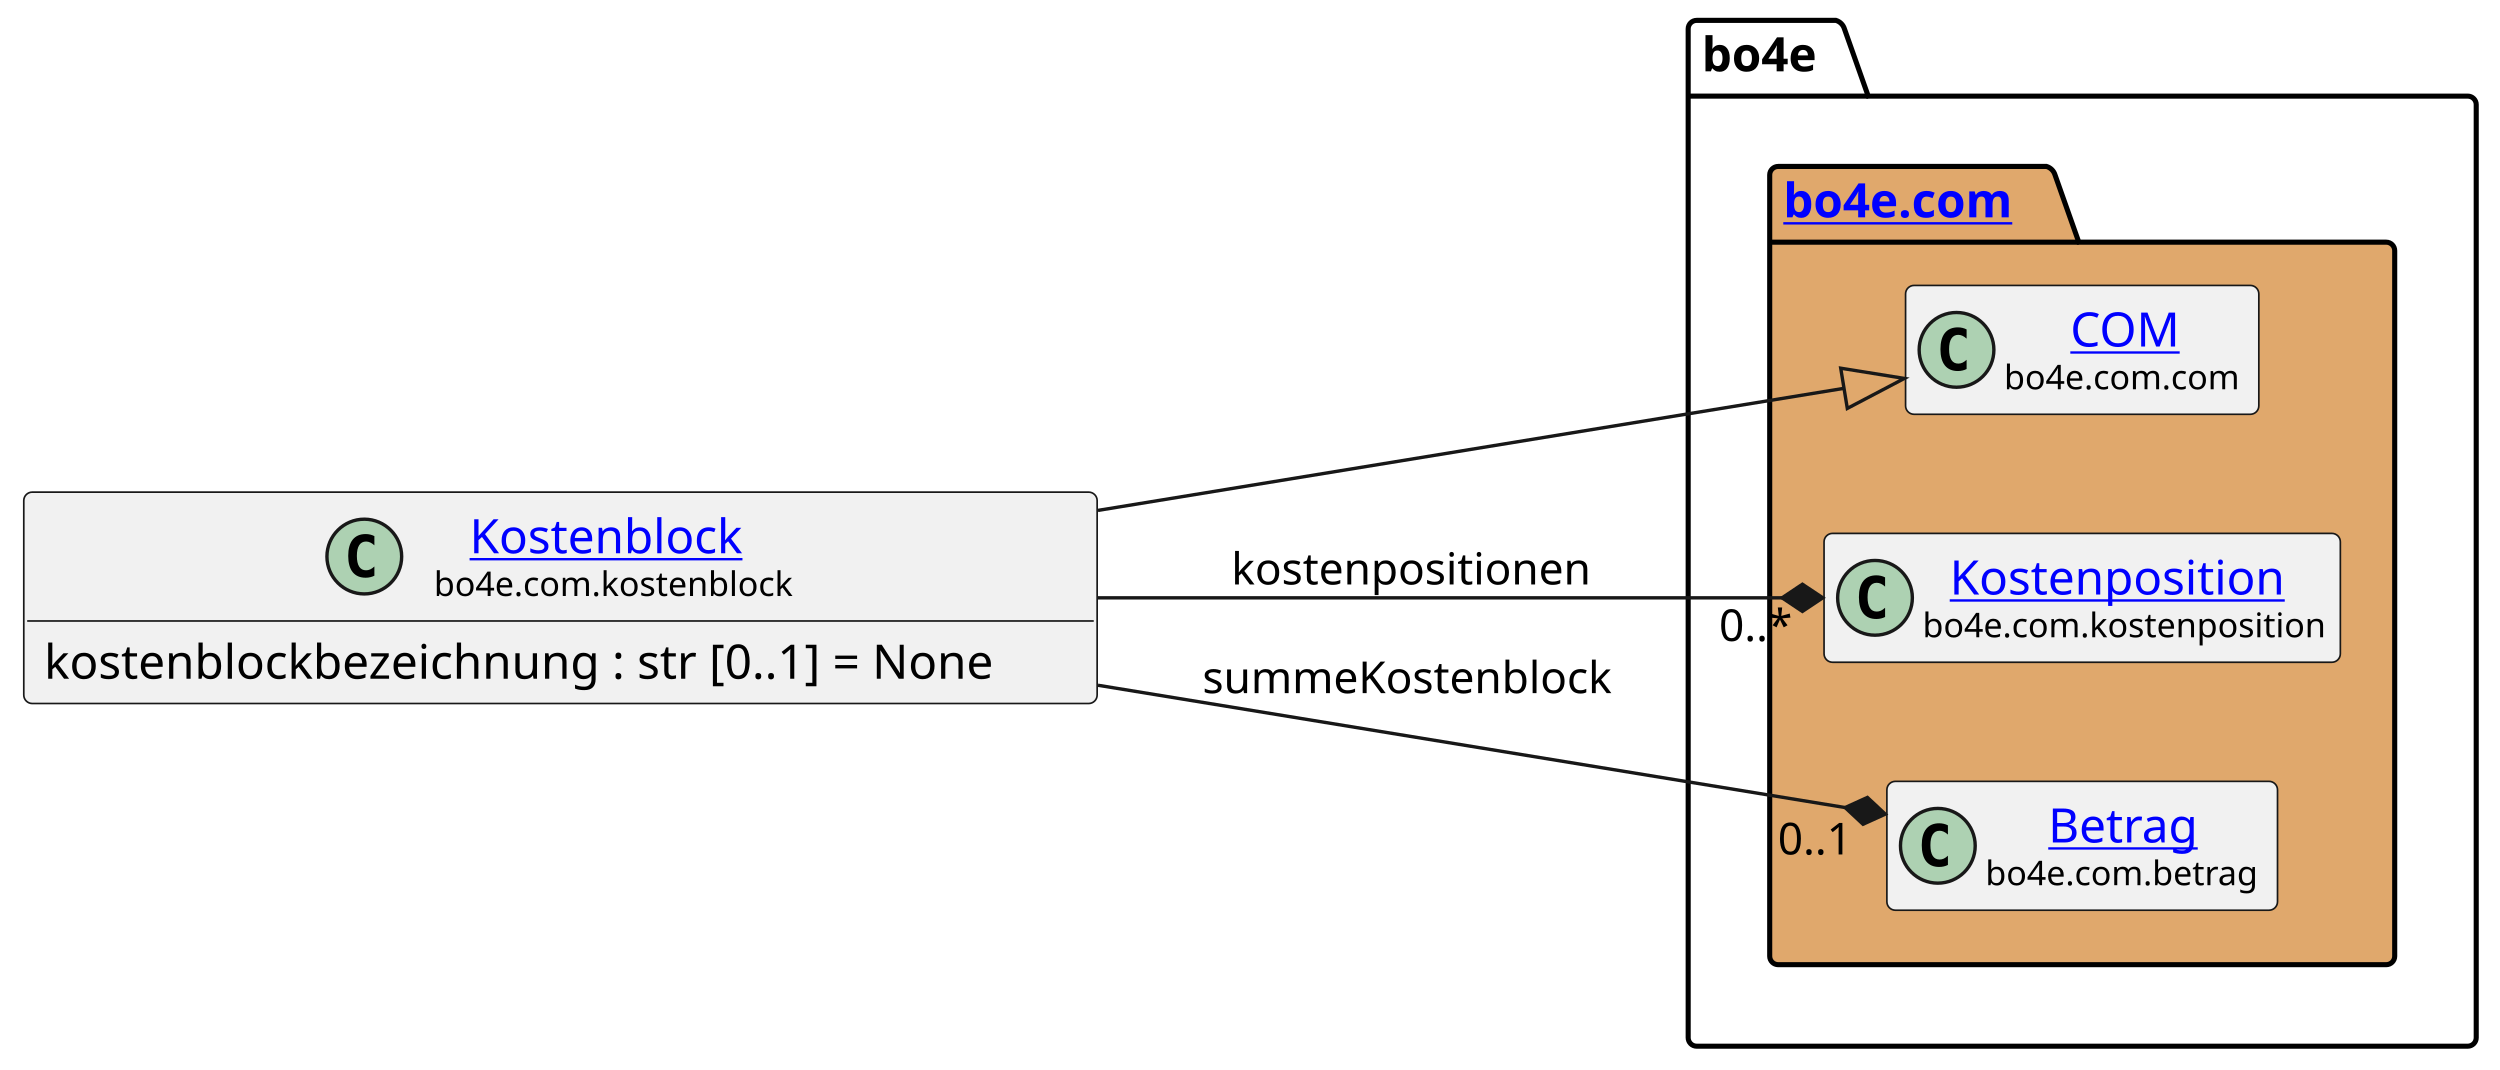
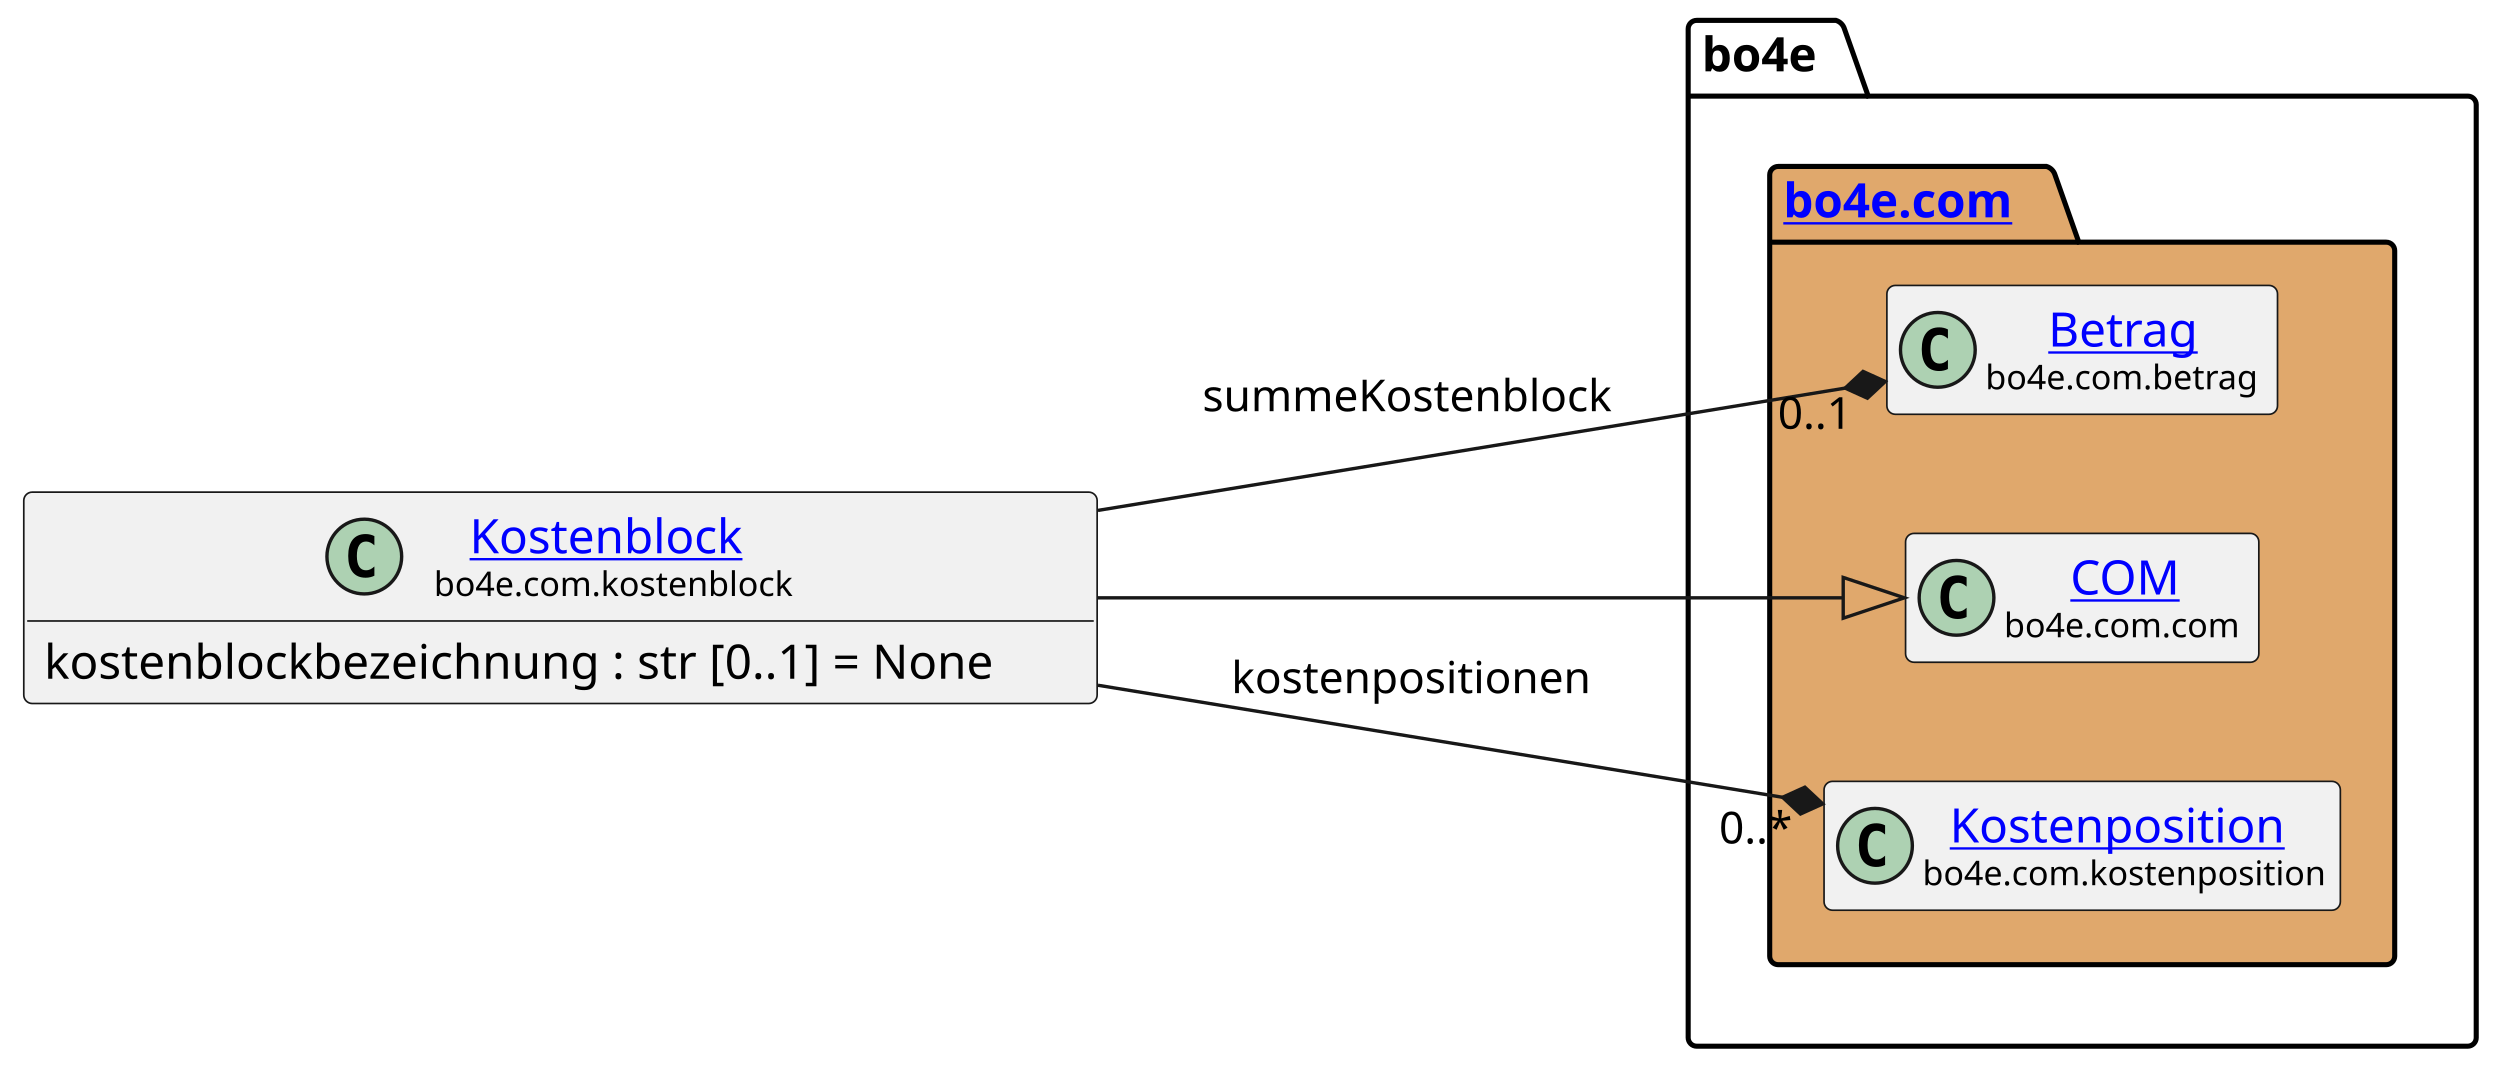
<svg xmlns="http://www.w3.org/2000/svg" xmlns:xlink="http://www.w3.org/1999/xlink" contentStyleType="text/css" height="315px" preserveAspectRatio="none" style="width:736px;height:315px;background:#FFFFFF;" version="1.1" viewBox="0 0 736 315" width="736px" zoomAndPan="magnify">
  <defs />
  <g>
    <g id="cluster_bo4e">
      <path d="M499.5,6 L540.5,6 A3.75,3.75 0 0 1 543,8.5 L550,28.297 L726.5,28.297 A2.5,2.5 0 0 1 729,30.797 L729,305.5 A2.5,2.5 0 0 1 726.5,308 L499.5,308 A2.5,2.5 0 0 1 497,305.5 L497,8.5 A2.5,2.5 0 0 1 499.5,6 " fill="none" style="stroke:#000000;stroke-width:1.5;" />
      <line style="stroke:#000000;stroke-width:1.5;" x1="497" x2="550" y1="28.297" y2="28.297" />
      <text fill="#000000" font-family="sans-serif" font-size="14" font-weight="bold" lengthAdjust="spacing" textLength="40" x="501" y="20.995">bo4e</text>
    </g>
    <g id="cluster_com">
      <path d="M523.5,49 L602.5,49 A3.75,3.75 0 0 1 605,51.5 L612,71.297 L702.5,71.297 A2.5,2.5 0 0 1 705,73.797 L705,281.5 A2.5,2.5 0 0 1 702.5,284 L523.5,284 A2.5,2.5 0 0 1 521,281.5 L521,51.5 A2.5,2.5 0 0 1 523.5,49 " fill="#E0A86C" style="stroke:#000000;stroke-width:1.5;" />
      <line style="stroke:#000000;stroke-width:1.5;" x1="521" x2="612" y1="71.297" y2="71.297" />
      <a href="https://bo4e.github.io/BO4E-python/latest/api/bo4e.com.html" target="_top" title="https://bo4e.github.io/BO4E-python/latest/api/bo4e.com.html" xlink:actuate="onRequest" xlink:href="https://bo4e.github.io/BO4E-python/latest/api/bo4e.com.html" xlink:show="new" xlink:title="https://bo4e.github.io/BO4E-python/latest/api/bo4e.com.html" xlink:type="simple">
        <text fill="#0000FF" font-family="sans-serif" font-size="14" font-weight="bold" lengthAdjust="spacing" text-decoration="underline" textLength="78" x="525" y="63.995">bo4e.com</text>
      </a>
    </g>
+     <g id="elem_Betrag">
+       <rect codeLine="8" fill="#F1F1F1" height="37.938" id="Betrag" rx="2.5" ry="2.5" style="stroke:#181818;stroke-width:0.5;" width="115" x="555.5" y="84.03" />
+       <ellipse cx="570.5" cy="102.999" fill="#ADD1B2" rx="11" ry="11" style="stroke:#181818;stroke-width:1.0;" />
+       <path d="M573.469,108.639 Q572.891,108.936 572.25,109.077 Q571.609,109.233 570.906,109.233 Q568.406,109.233 567.078,107.593 Q565.766,105.936 565.766,102.811 Q565.766,99.686 567.078,98.03 Q568.406,96.374 570.906,96.374 Q571.609,96.374 572.25,96.53 Q572.906,96.686 573.469,96.983 L573.469,99.702 Q572.844,99.124 572.25,98.858 Q571.656,98.577 571.031,98.577 Q569.688,98.577 569,99.655 Q568.312,100.718 568.312,102.811 Q568.312,104.905 569,105.983 Q569.688,107.046 571.031,107.046 Q571.656,107.046 572.25,106.78 Q572.844,106.499 573.469,105.921 L573.469,108.639 Z " fill="#000000" />
+       <a href="https://bo4e.github.io/BO4E-python/latest/api/bo4e.com.html#bo4e.com.betrag.Betrag" target="_top" title="https://bo4e.github.io/BO4E-python/latest/api/bo4e.com.html#bo4e.com.betrag.Betrag" xlink:actuate="onRequest" xlink:href="https://bo4e.github.io/BO4E-python/latest/api/bo4e.com.html#bo4e.com.betrag.Betrag" xlink:show="new" xlink:title="https://bo4e.github.io/BO4E-python/latest/api/bo4e.com.html#bo4e.com.betrag.Betrag" xlink:type="simple">
+         <text fill="#0000FF" font-family="sans-serif" font-size="14" lengthAdjust="spacing" text-decoration="underline" textLength="46" x="603" y="102.025">Betrag</text>
+       </a>
+       <text fill="#000000" font-family="sans-serif" font-size="10" lengthAdjust="spacing" textLength="83" x="584.5" y="114.609">bo4e.com.betrag</text>
+     </g>
    <g id="elem_COM">
-       <rect codeLine="8" fill="#F1F1F1" height="37.938" id="COM" rx="2.5" ry="2.5" style="stroke:#181818;stroke-width:0.5;" width="104" x="561" y="84.03" />
-       <ellipse cx="576" cy="102.999" fill="#ADD1B2" rx="11" ry="11" style="stroke:#181818;stroke-width:1.0;" />
-       <path d="M578.969,108.639 Q578.391,108.936 577.75,109.077 Q577.109,109.233 576.406,109.233 Q573.906,109.233 572.578,107.593 Q571.266,105.936 571.266,102.811 Q571.266,99.686 572.578,98.03 Q573.906,96.374 576.406,96.374 Q577.109,96.374 577.75,96.53 Q578.406,96.686 578.969,96.983 L578.969,99.702 Q578.344,99.124 577.75,98.858 Q577.156,98.577 576.531,98.577 Q575.188,98.577 574.5,99.655 Q573.812,100.718 573.812,102.811 Q573.812,104.905 574.5,105.983 Q575.188,107.046 576.531,107.046 Q577.156,107.046 577.75,106.78 Q578.344,106.499 578.969,105.921 L578.969,108.639 Z " fill="#000000" />
+       <rect codeLine="9" fill="#F1F1F1" height="37.938" id="COM" rx="2.5" ry="2.5" style="stroke:#181818;stroke-width:0.5;" width="104" x="561" y="157.03" />
+       <ellipse cx="576" cy="175.999" fill="#ADD1B2" rx="11" ry="11" style="stroke:#181818;stroke-width:1.0;" />
+       <path d="M578.969,181.639 Q578.391,181.936 577.75,182.077 Q577.109,182.233 576.406,182.233 Q573.906,182.233 572.578,180.593 Q571.266,178.936 571.266,175.811 Q571.266,172.686 572.578,171.03 Q573.906,169.374 576.406,169.374 Q577.109,169.374 577.75,169.53 Q578.406,169.686 578.969,169.983 L578.969,172.702 Q578.344,172.124 577.75,171.858 Q577.156,171.577 576.531,171.577 Q575.188,171.577 574.5,172.655 Q573.812,173.718 573.812,175.811 Q573.812,177.905 574.5,178.983 Q575.188,180.046 576.531,180.046 Q577.156,180.046 577.75,179.78 Q578.344,179.499 578.969,178.921 L578.969,181.639 Z " fill="#000000" />
      <a href="https://bo4e.github.io/BO4E-python/latest/api/bo4e.com.html#bo4e.com.com.COM" target="_top" title="https://bo4e.github.io/BO4E-python/latest/api/bo4e.com.html#bo4e.com.com.COM" xlink:actuate="onRequest" xlink:href="https://bo4e.github.io/BO4E-python/latest/api/bo4e.com.html#bo4e.com.com.COM" xlink:show="new" xlink:title="https://bo4e.github.io/BO4E-python/latest/api/bo4e.com.html#bo4e.com.com.COM" xlink:type="simple">
-         <text fill="#0000FF" font-family="sans-serif" font-size="14" lengthAdjust="spacing" text-decoration="underline" textLength="33" x="609.5" y="102.025">COM</text>
+         <text fill="#0000FF" font-family="sans-serif" font-size="14" lengthAdjust="spacing" text-decoration="underline" textLength="33" x="609.5" y="175.025">COM</text>
      </a>
-       <text fill="#000000" font-family="sans-serif" font-size="10" lengthAdjust="spacing" textLength="72" x="590" y="114.609">bo4e.com.com</text>
+       <text fill="#000000" font-family="sans-serif" font-size="10" lengthAdjust="spacing" textLength="72" x="590" y="187.609">bo4e.com.com</text>
    </g>
    <g id="elem_Kostenposition">
-       <rect codeLine="9" fill="#F1F1F1" height="37.938" id="Kostenposition" rx="2.5" ry="2.5" style="stroke:#181818;stroke-width:0.5;" width="152" x="537" y="157.03" />
-       <ellipse cx="552" cy="175.999" fill="#ADD1B2" rx="11" ry="11" style="stroke:#181818;stroke-width:1.0;" />
-       <path d="M554.969,181.639 Q554.391,181.936 553.75,182.077 Q553.109,182.233 552.406,182.233 Q549.906,182.233 548.578,180.593 Q547.266,178.936 547.266,175.811 Q547.266,172.686 548.578,171.03 Q549.906,169.374 552.406,169.374 Q553.109,169.374 553.75,169.53 Q554.406,169.686 554.969,169.983 L554.969,172.702 Q554.344,172.124 553.75,171.858 Q553.156,171.577 552.531,171.577 Q551.188,171.577 550.5,172.655 Q549.812,173.718 549.812,175.811 Q549.812,177.905 550.5,178.983 Q551.188,180.046 552.531,180.046 Q553.156,180.046 553.75,179.78 Q554.344,179.499 554.969,178.921 L554.969,181.639 Z " fill="#000000" />
+       <rect codeLine="10" fill="#F1F1F1" height="37.938" id="Kostenposition" rx="2.5" ry="2.5" style="stroke:#181818;stroke-width:0.5;" width="152" x="537" y="230.03" />
+       <ellipse cx="552" cy="248.999" fill="#ADD1B2" rx="11" ry="11" style="stroke:#181818;stroke-width:1.0;" />
+       <path d="M554.969,254.639 Q554.391,254.936 553.75,255.077 Q553.109,255.233 552.406,255.233 Q549.906,255.233 548.578,253.593 Q547.266,251.936 547.266,248.811 Q547.266,245.686 548.578,244.03 Q549.906,242.374 552.406,242.374 Q553.109,242.374 553.75,242.53 Q554.406,242.686 554.969,242.983 L554.969,245.702 Q554.344,245.124 553.75,244.858 Q553.156,244.577 552.531,244.577 Q551.188,244.577 550.5,245.655 Q549.812,246.718 549.812,248.811 Q549.812,250.905 550.5,251.983 Q551.188,253.046 552.531,253.046 Q553.156,253.046 553.75,252.78 Q554.344,252.499 554.969,251.921 L554.969,254.639 Z " fill="#000000" />
      <a href="https://bo4e.github.io/BO4E-python/latest/api/bo4e.com.html#bo4e.com.kostenposition.Kostenposition" target="_top" title="https://bo4e.github.io/BO4E-python/latest/api/bo4e.com.html#bo4e.com.kostenposition.Kostenposition" xlink:actuate="onRequest" xlink:href="https://bo4e.github.io/BO4E-python/latest/api/bo4e.com.html#bo4e.com.kostenposition.Kostenposition" xlink:show="new" xlink:title="https://bo4e.github.io/BO4E-python/latest/api/bo4e.com.html#bo4e.com.kostenposition.Kostenposition" xlink:type="simple">
-         <text fill="#0000FF" font-family="sans-serif" font-size="14" lengthAdjust="spacing" text-decoration="underline" textLength="104" x="574" y="175.025">Kostenposition</text>
+         <text fill="#0000FF" font-family="sans-serif" font-size="14" lengthAdjust="spacing" text-decoration="underline" textLength="104" x="574" y="248.025">Kostenposition</text>
      </a>
-       <text fill="#000000" font-family="sans-serif" font-size="10" lengthAdjust="spacing" textLength="120" x="566" y="187.609">bo4e.com.kostenposition</text>
-     </g>
-     <g id="elem_Betrag">
-       <rect codeLine="10" fill="#F1F1F1" height="37.938" id="Betrag" rx="2.5" ry="2.5" style="stroke:#181818;stroke-width:0.5;" width="115" x="555.5" y="230.03" />
-       <ellipse cx="570.5" cy="248.999" fill="#ADD1B2" rx="11" ry="11" style="stroke:#181818;stroke-width:1.0;" />
-       <path d="M573.469,254.639 Q572.891,254.936 572.25,255.077 Q571.609,255.233 570.906,255.233 Q568.406,255.233 567.078,253.593 Q565.766,251.936 565.766,248.811 Q565.766,245.686 567.078,244.03 Q568.406,242.374 570.906,242.374 Q571.609,242.374 572.25,242.53 Q572.906,242.686 573.469,242.983 L573.469,245.702 Q572.844,245.124 572.25,244.858 Q571.656,244.577 571.031,244.577 Q569.688,244.577 569,245.655 Q568.312,246.718 568.312,248.811 Q568.312,250.905 569,251.983 Q569.688,253.046 571.031,253.046 Q571.656,253.046 572.25,252.78 Q572.844,252.499 573.469,251.921 L573.469,254.639 Z " fill="#000000" />
-       <a href="https://bo4e.github.io/BO4E-python/latest/api/bo4e.com.html#bo4e.com.betrag.Betrag" target="_top" title="https://bo4e.github.io/BO4E-python/latest/api/bo4e.com.html#bo4e.com.betrag.Betrag" xlink:actuate="onRequest" xlink:href="https://bo4e.github.io/BO4E-python/latest/api/bo4e.com.html#bo4e.com.betrag.Betrag" xlink:show="new" xlink:title="https://bo4e.github.io/BO4E-python/latest/api/bo4e.com.html#bo4e.com.betrag.Betrag" xlink:type="simple">
-         <text fill="#0000FF" font-family="sans-serif" font-size="14" lengthAdjust="spacing" text-decoration="underline" textLength="46" x="603" y="248.025">Betrag</text>
-       </a>
-       <text fill="#000000" font-family="sans-serif" font-size="10" lengthAdjust="spacing" textLength="83" x="584.5" y="260.609">bo4e.com.betrag</text>
+       <text fill="#000000" font-family="sans-serif" font-size="10" lengthAdjust="spacing" textLength="120" x="566" y="260.609">bo4e.com.kostenposition</text>
    </g>
    <g id="elem_Kostenblock">
      <rect codeLine="3" fill="#F1F1F1" height="62.234" id="Kostenblock" rx="2.5" ry="2.5" style="stroke:#181818;stroke-width:0.5;" width="316" x="7" y="144.88" />
      <ellipse cx="107.25" cy="163.849" fill="#ADD1B2" rx="11" ry="11" style="stroke:#181818;stroke-width:1.0;" />
      <path d="M110.219,169.489 Q109.641,169.786 109,169.927 Q108.359,170.083 107.656,170.083 Q105.156,170.083 103.828,168.442 Q102.516,166.786 102.516,163.661 Q102.516,160.536 103.828,158.88 Q105.156,157.224 107.656,157.224 Q108.359,157.224 109,157.38 Q109.656,157.536 110.219,157.833 L110.219,160.552 Q109.594,159.974 109,159.708 Q108.406,159.427 107.781,159.427 Q106.438,159.427 105.75,160.505 Q105.062,161.567 105.062,163.661 Q105.062,165.755 105.75,166.833 Q106.438,167.896 107.781,167.896 Q108.406,167.896 109,167.63 Q109.594,167.349 110.219,166.771 L110.219,169.489 Z " fill="#000000" />
      <a href="https://bo4e.github.io/BO4E-python/latest/api/bo4e.com.html#bo4e.com.kostenblock.Kostenblock" target="_top" title="https://bo4e.github.io/BO4E-python/latest/api/bo4e.com.html#bo4e.com.kostenblock.Kostenblock" xlink:actuate="onRequest" xlink:href="https://bo4e.github.io/BO4E-python/latest/api/bo4e.com.html#bo4e.com.kostenblock.Kostenblock" xlink:show="new" xlink:title="https://bo4e.github.io/BO4E-python/latest/api/bo4e.com.html#bo4e.com.kostenblock.Kostenblock" xlink:type="simple">
        <text fill="#0000FF" font-family="sans-serif" font-size="14" lengthAdjust="spacing" text-decoration="underline" textLength="86" x="138.25" y="162.875">Kostenblock</text>
      </a>
      <text fill="#000000" font-family="sans-serif" font-size="10" lengthAdjust="spacing" textLength="107" x="127.75" y="175.459">bo4e.com.kostenblock</text>
      <line style="stroke:#181818;stroke-width:0.5;" x1="8" x2="322" y1="182.817" y2="182.817" />
      <text fill="#000000" font-family="sans-serif" font-size="14" lengthAdjust="spacing" textLength="304" x="13" y="199.813">kostenblockbezeichnung : str [0..1] = None</text>
    </g>
    <g id="link_Kostenblock_COM">
-       <path codeLine="13" d="M323.24,150.26 C406.38,136.66 485.146,123.768 542.876,114.318 " fill="none" id="Kostenblock-to-COM" style="stroke:#181818;stroke-width:1.0;" />
-       <polygon fill="none" points="560.64,111.41,541.907,108.397,543.846,120.239,560.64,111.41" style="stroke:#181818;stroke-width:1.0;" />
+       <path codeLine="13" d="M323.24,176 C406.38,176 484.91,176 542.64,176 " fill="none" id="Kostenblock-to-COM" style="stroke:#181818;stroke-width:1.0;" />
+       <polygon fill="none" points="560.64,176,542.64,170,542.64,182,560.64,176" style="stroke:#181818;stroke-width:1.0;" />
    </g>
    <g id="link_Kostenblock_Betrag">
-       <path codeLine="14" d="M323.24,201.74 C403.75,214.91 484.968,228.212 543.198,237.742 " fill="none" id="Kostenblock-to-Betrag" style="stroke:#181818;stroke-width:1.0;" />
-       <polygon fill="#181818" points="555.04,239.68,549.765,234.763,543.198,237.742,548.473,242.658,555.04,239.68" style="stroke:#181818;stroke-width:1.0;" />
-       <text fill="#000000" font-family="sans-serif" font-size="13" lengthAdjust="spacing" textLength="126" x="354" y="204.067">summeKostenblock</text>
-       <text fill="#000000" font-family="sans-serif" font-size="13" lengthAdjust="spacing" textLength="24" x="523.388" y="251.555">0..1</text>
+       <path codeLine="14" d="M323.24,150.26 C403.75,137.09 484.968,123.788 543.198,114.258 " fill="none" id="Kostenblock-to-Betrag" style="stroke:#181818;stroke-width:1.0;" />
+       <polygon fill="#181818" points="555.04,112.32,548.473,109.342,543.198,114.258,549.765,117.237,555.04,112.32" style="stroke:#181818;stroke-width:1.0;" />
+       <text fill="#000000" font-family="sans-serif" font-size="13" lengthAdjust="spacing" textLength="126" x="354" y="121.067">summeKostenblock</text>
+       <text fill="#000000" font-family="sans-serif" font-size="13" lengthAdjust="spacing" textLength="24" x="523.388" y="126.234">0..1</text>
    </g>
    <g id="link_Kostenblock_Kostenposition">
-       <path codeLine="15" d="M323.24,176 C395.72,176 466.38,176 524.63,176 " fill="none" id="Kostenblock-to-Kostenposition" style="stroke:#181818;stroke-width:1.0;" />
-       <polygon fill="#181818" points="536.63,176,530.63,172,524.63,176,530.63,180,536.63,176" style="stroke:#181818;stroke-width:1.0;" />
-       <text fill="#000000" font-family="sans-serif" font-size="13" lengthAdjust="spacing" textLength="109" x="362.5" y="172.067">kostenpositionen</text>
-       <text fill="#000000" font-family="sans-serif" font-size="13" lengthAdjust="spacing" textLength="23" x="506.079" y="188.717">0..*</text>
+       <path codeLine="15" d="M323.24,201.74 C395.72,213.6 466.537,225.192 524.787,234.722 " fill="none" id="Kostenblock-to-Kostenposition" style="stroke:#181818;stroke-width:1.0;" />
+       <polygon fill="#181818" points="536.63,236.66,531.355,231.744,524.787,234.722,530.063,239.639,536.63,236.66" style="stroke:#181818;stroke-width:1.0;" />
+       <text fill="#000000" font-family="sans-serif" font-size="13" lengthAdjust="spacing" textLength="109" x="362.5" y="204.067">kostenpositionen</text>
+       <text fill="#000000" font-family="sans-serif" font-size="13" lengthAdjust="spacing" textLength="23" x="506.079" y="248.317">0..*</text>
    </g>
  </g>
</svg>
